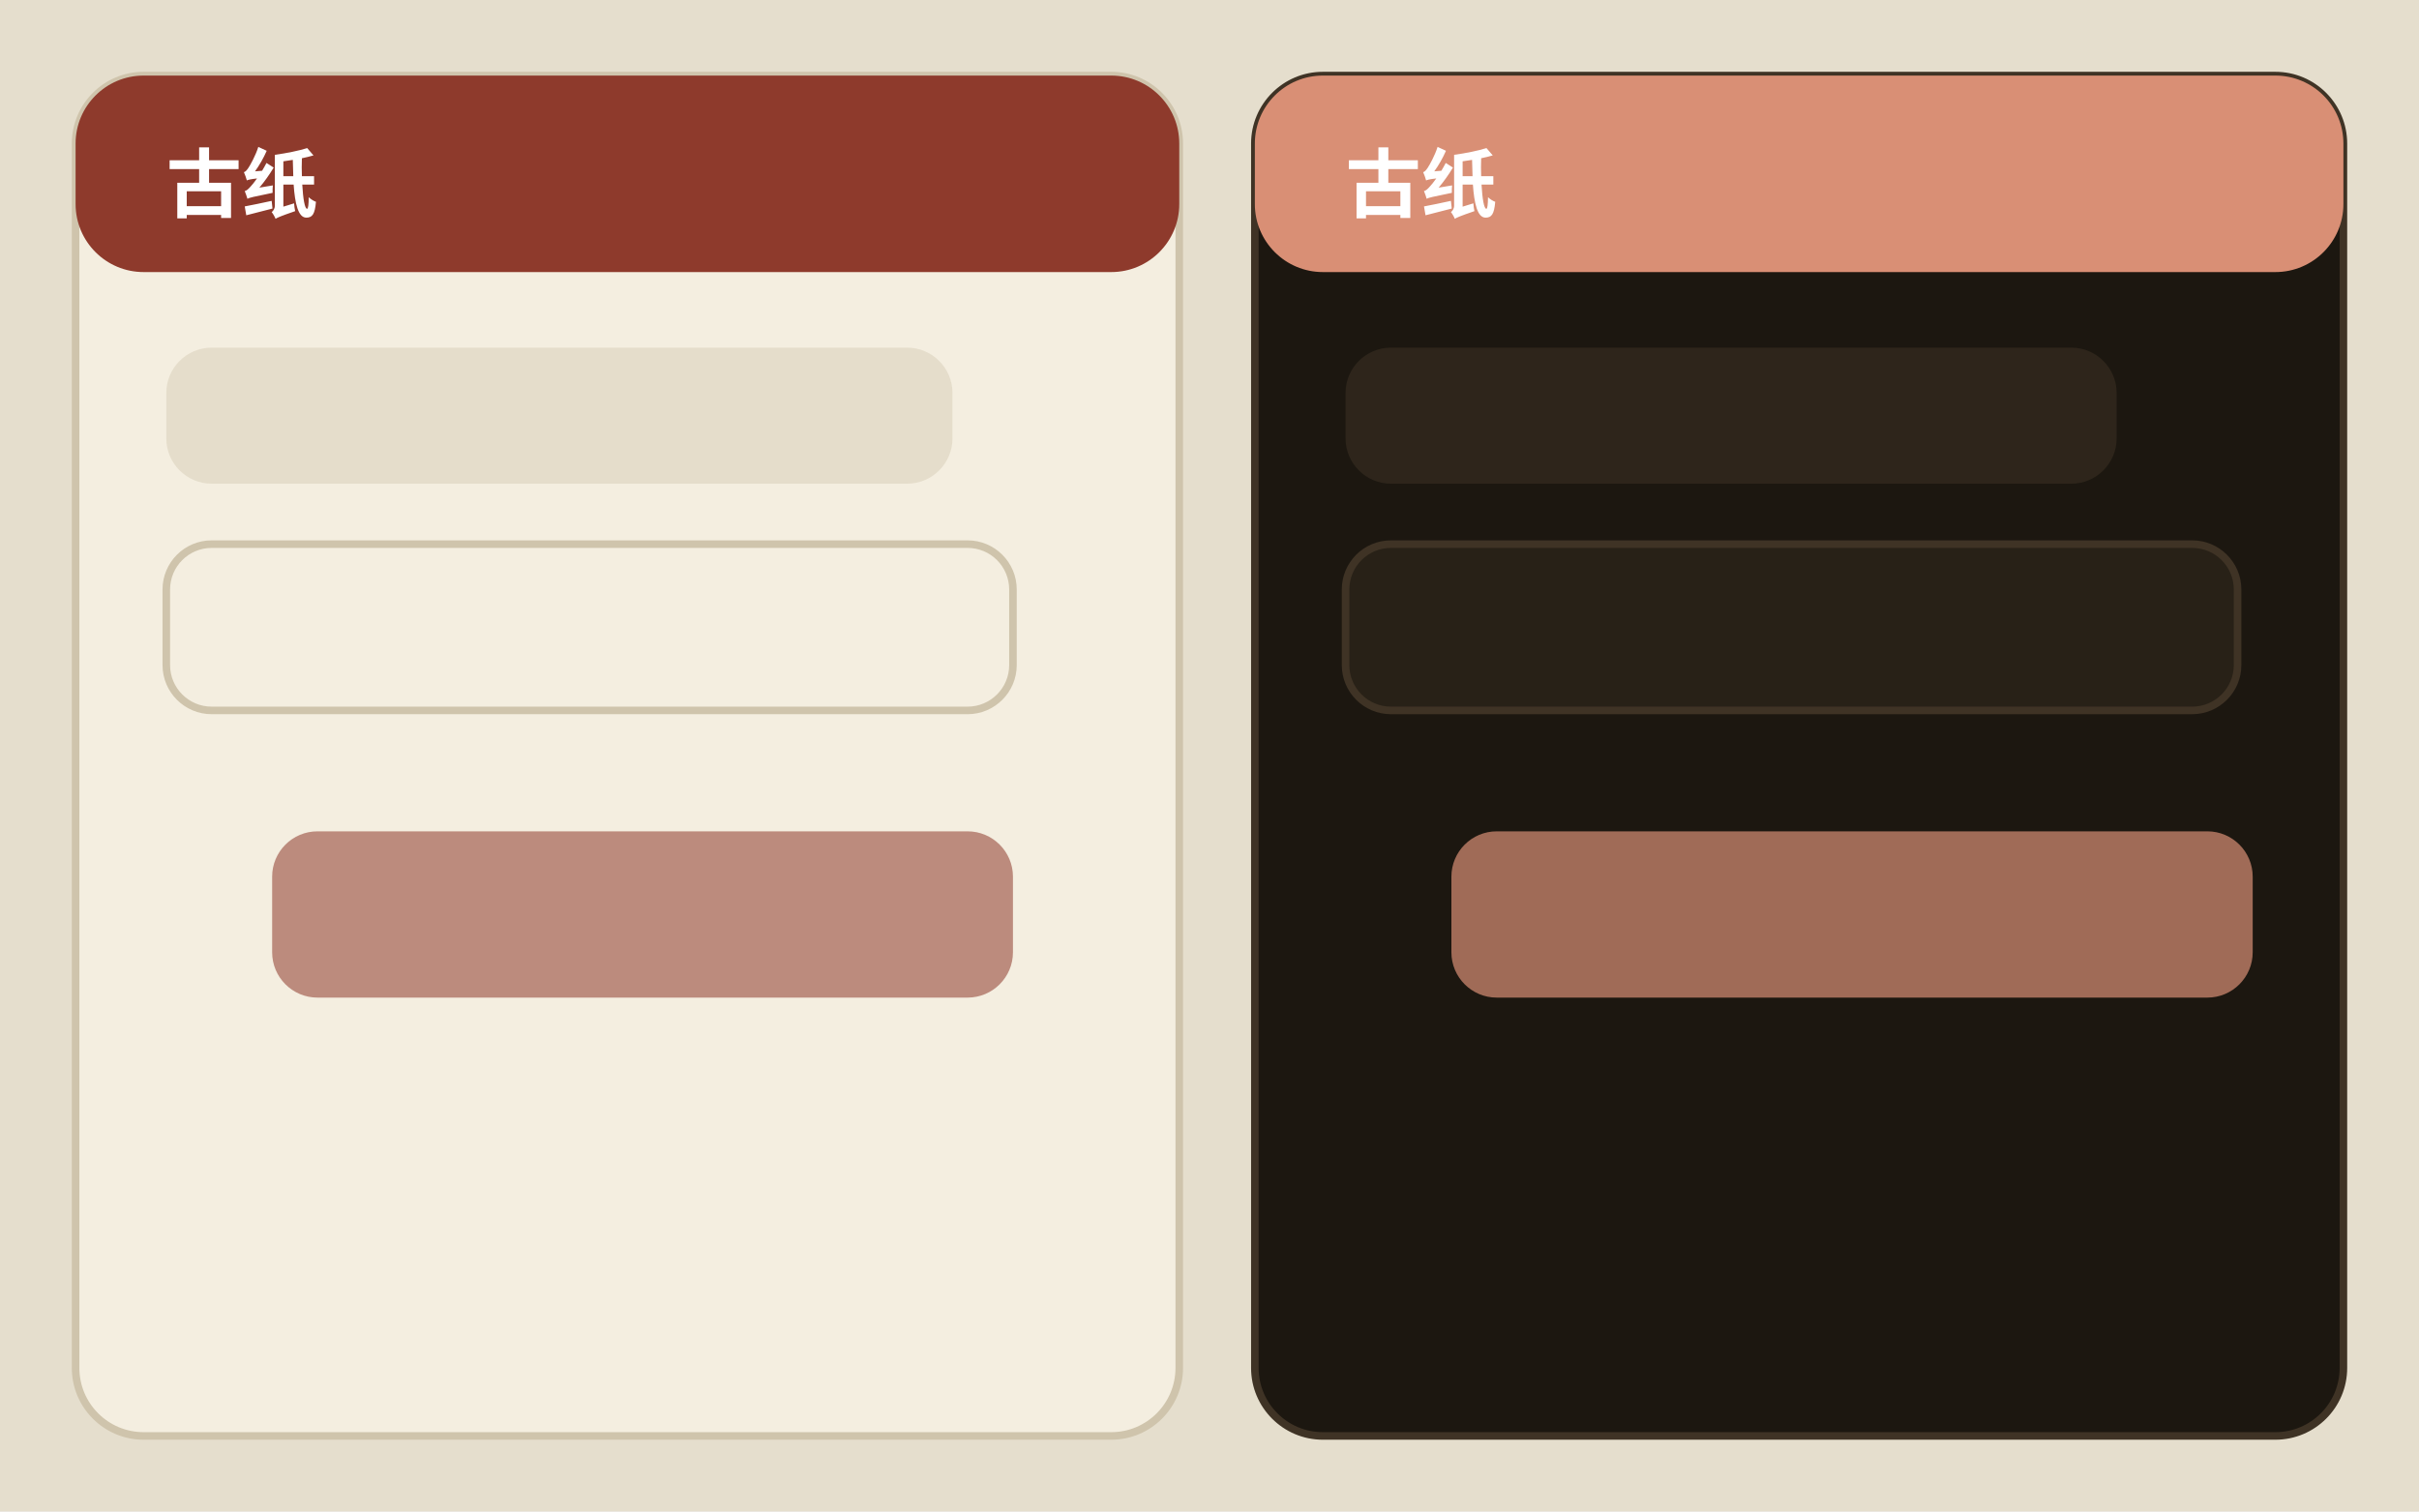
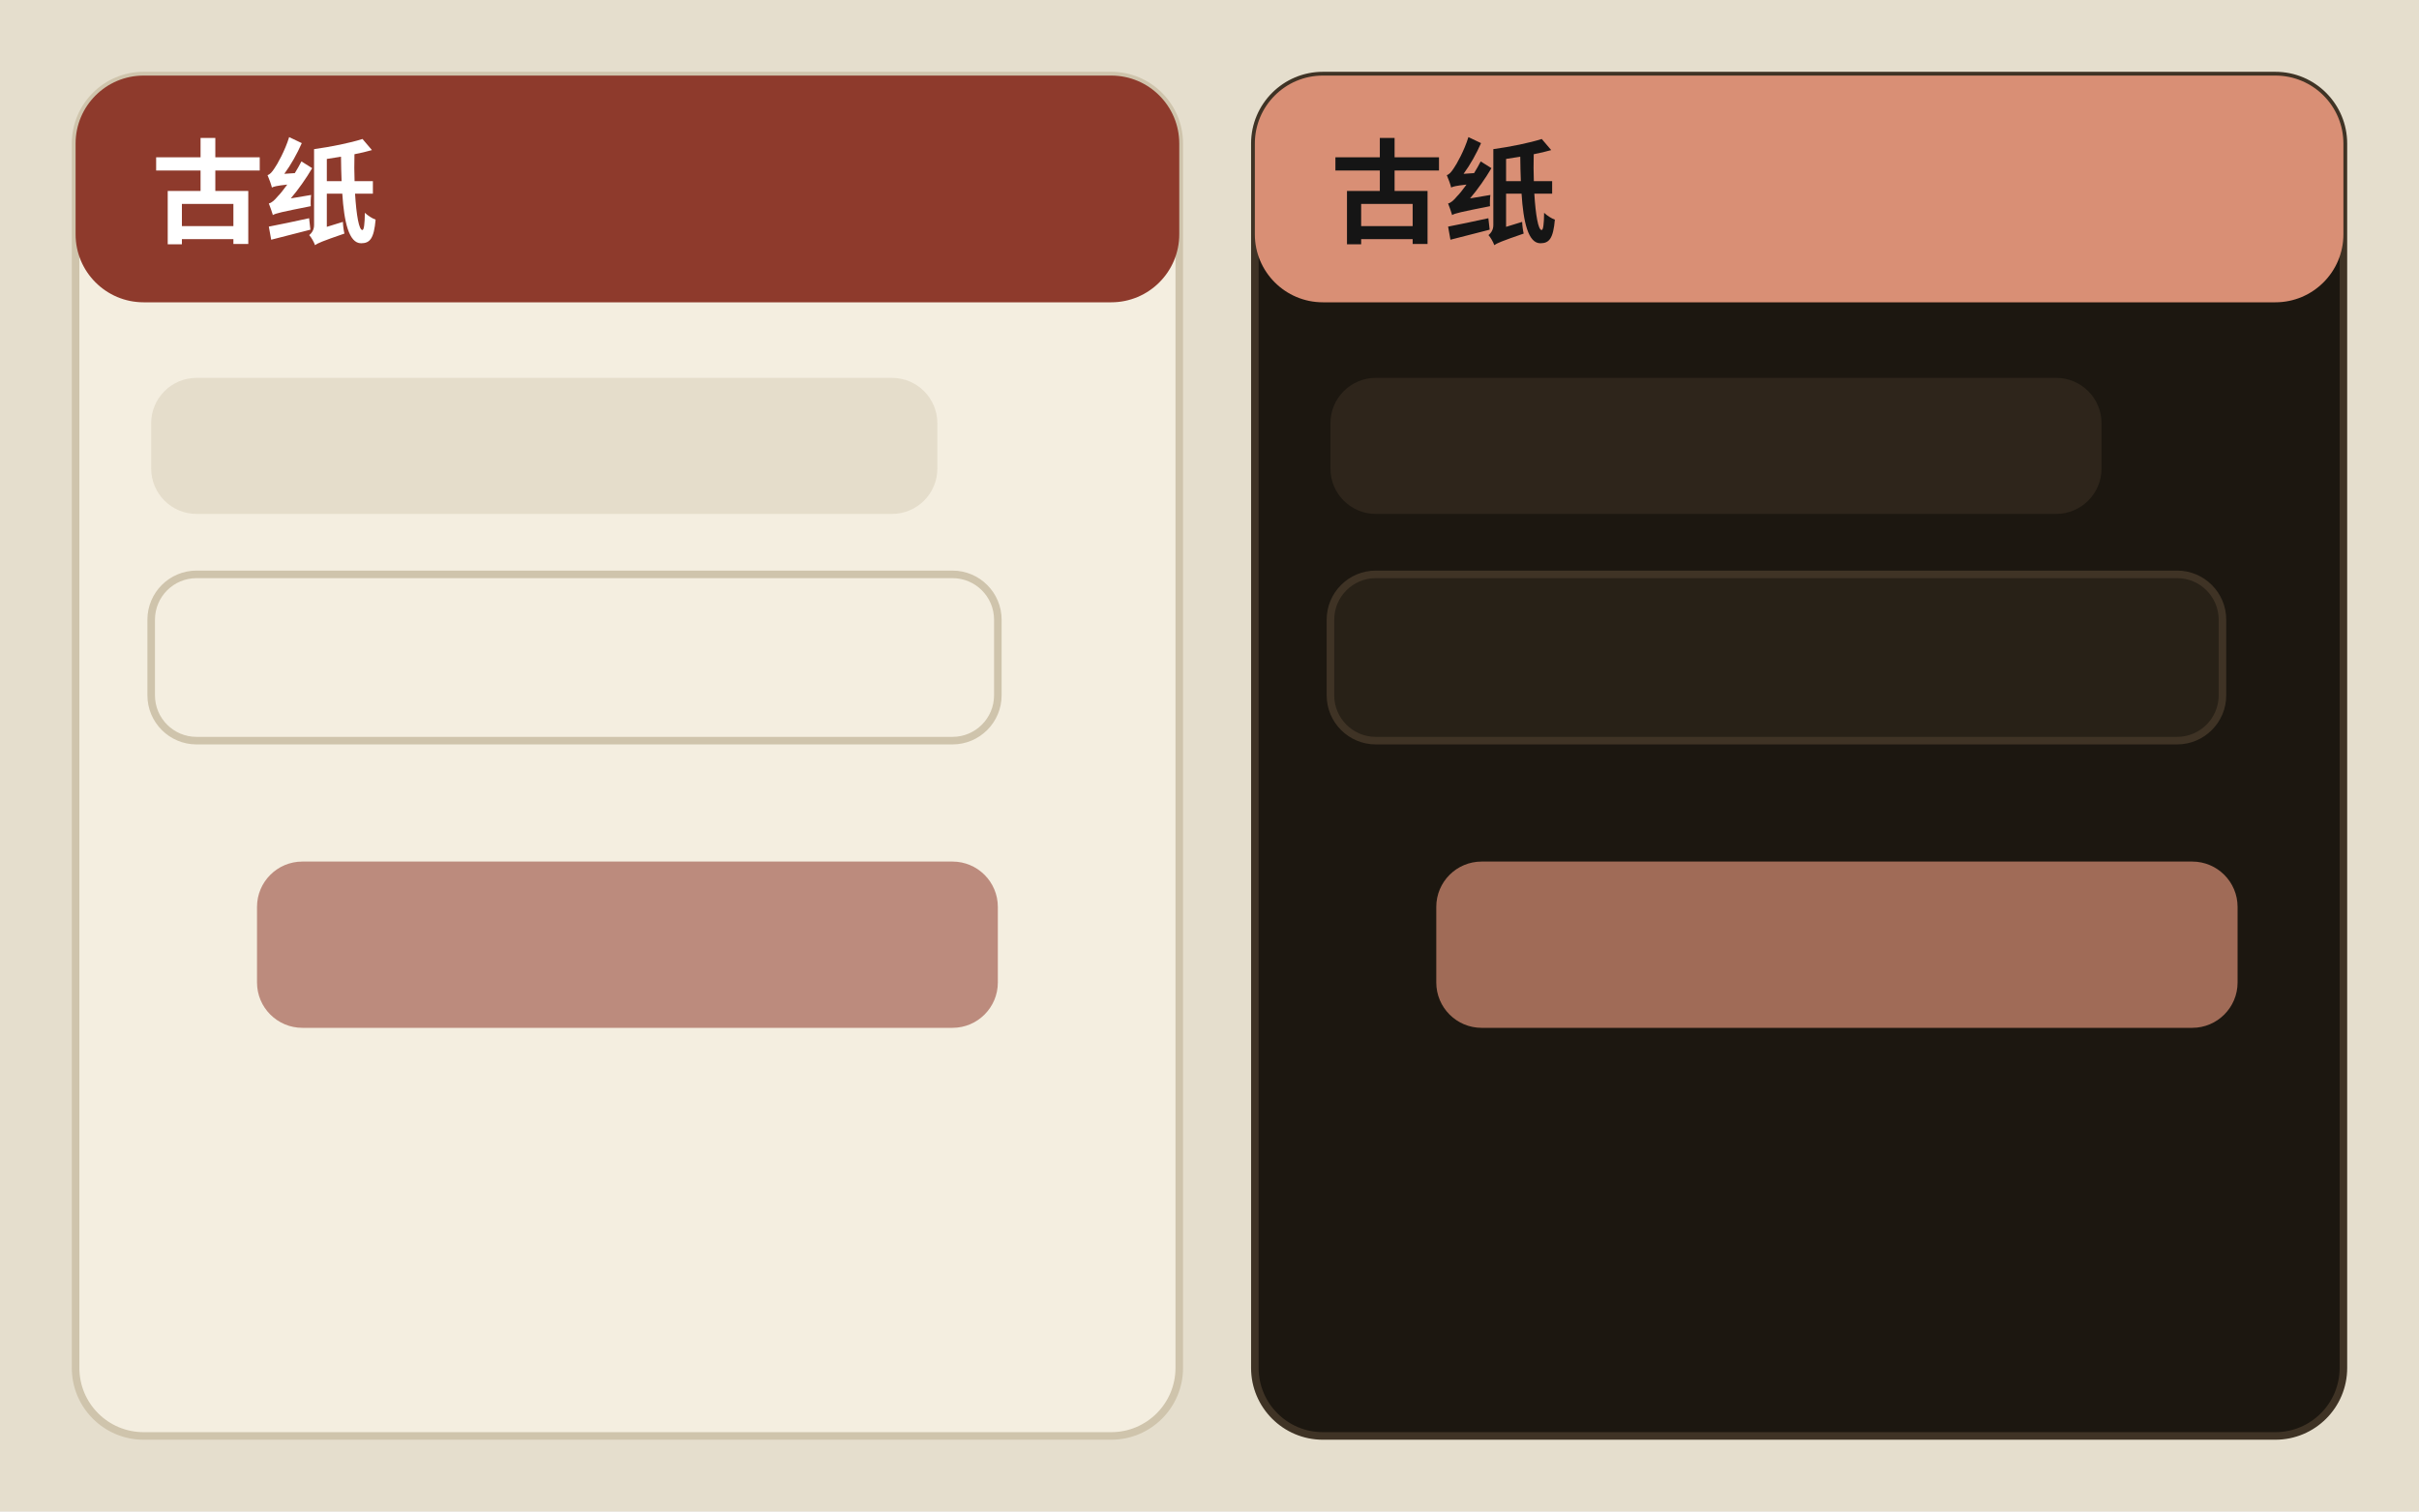
<svg xmlns="http://www.w3.org/2000/svg" width="320" height="200" viewBox="0 0 320 200">
  <rect width="320" height="200" fill="#e5decd" />
  <rect x="10" y="10" width="146" height="180" rx="9" fill="#f4eee0" stroke="#cfc4ac" stroke-width="1" />
-   <rect x="10" y="10" width="146" height="26" rx="9" fill="#8e3a2c" />
-   <text x="22" y="28" font-family="Arial,sans-serif" font-size="10" font-weight="bold" fill="#fff">古纸</text>
-   <rect x="22" y="46" width="104" height="18" rx="6" fill="#cfc4ac" opacity=".4" />
-   <rect x="22" y="72" width="112" height="22" rx="6" fill="#f4eee0" stroke="#cfc4ac" />
-   <rect x="36" y="110" width="98" height="22" rx="6" fill="#8e3a2c" opacity=".55" />
+   <rect x="10" y="10" width="146" height="30" rx="9" fill="#8e3a2c" />
+   <text x="20" y="31" font-family="Arial,sans-serif" font-size="15" font-weight="bold" fill="#ffffff">古纸</text>
+   <rect x="20" y="50" width="104" height="18" rx="6" fill="#cfc4ac" opacity=".4" />
+   <rect x="20" y="76" width="112" height="22" rx="6" fill="#f4eee0" stroke="#cfc4ac" />
+   <rect x="34" y="114" width="98" height="22" rx="6" fill="#8e3a2c" opacity=".55" />
  <rect x="166" y="10" width="144" height="180" rx="9" fill="#1c1710" stroke="#3f3325" stroke-width="1" />
-   <rect x="166" y="10" width="144" height="26" rx="9" fill="#d98f75" />
-   <text x="178" y="28" font-family="Arial,sans-serif" font-size="10" font-weight="bold" fill="#fff">古纸</text>
-   <rect x="178" y="46" width="102" height="18" rx="6" fill="#3f3325" opacity=".5" />
-   <rect x="178" y="72" width="118" height="22" rx="6" fill="#282117" stroke="#3f3325" />
-   <rect x="192" y="110" width="106" height="22" rx="6" fill="#d98f75" opacity=".7" />
+   <rect x="166" y="10" width="144" height="30" rx="9" fill="#d98f75" />
+   <text x="176" y="31" font-family="Arial,sans-serif" font-size="15" font-weight="bold" fill="#151515">古纸</text>
+   <rect x="176" y="50" width="102" height="18" rx="6" fill="#3f3325" opacity=".5" />
+   <rect x="176" y="76" width="118" height="22" rx="6" fill="#282117" stroke="#3f3325" />
+   <rect x="190" y="114" width="106" height="22" rx="6" fill="#d98f75" opacity=".7" />
</svg>
